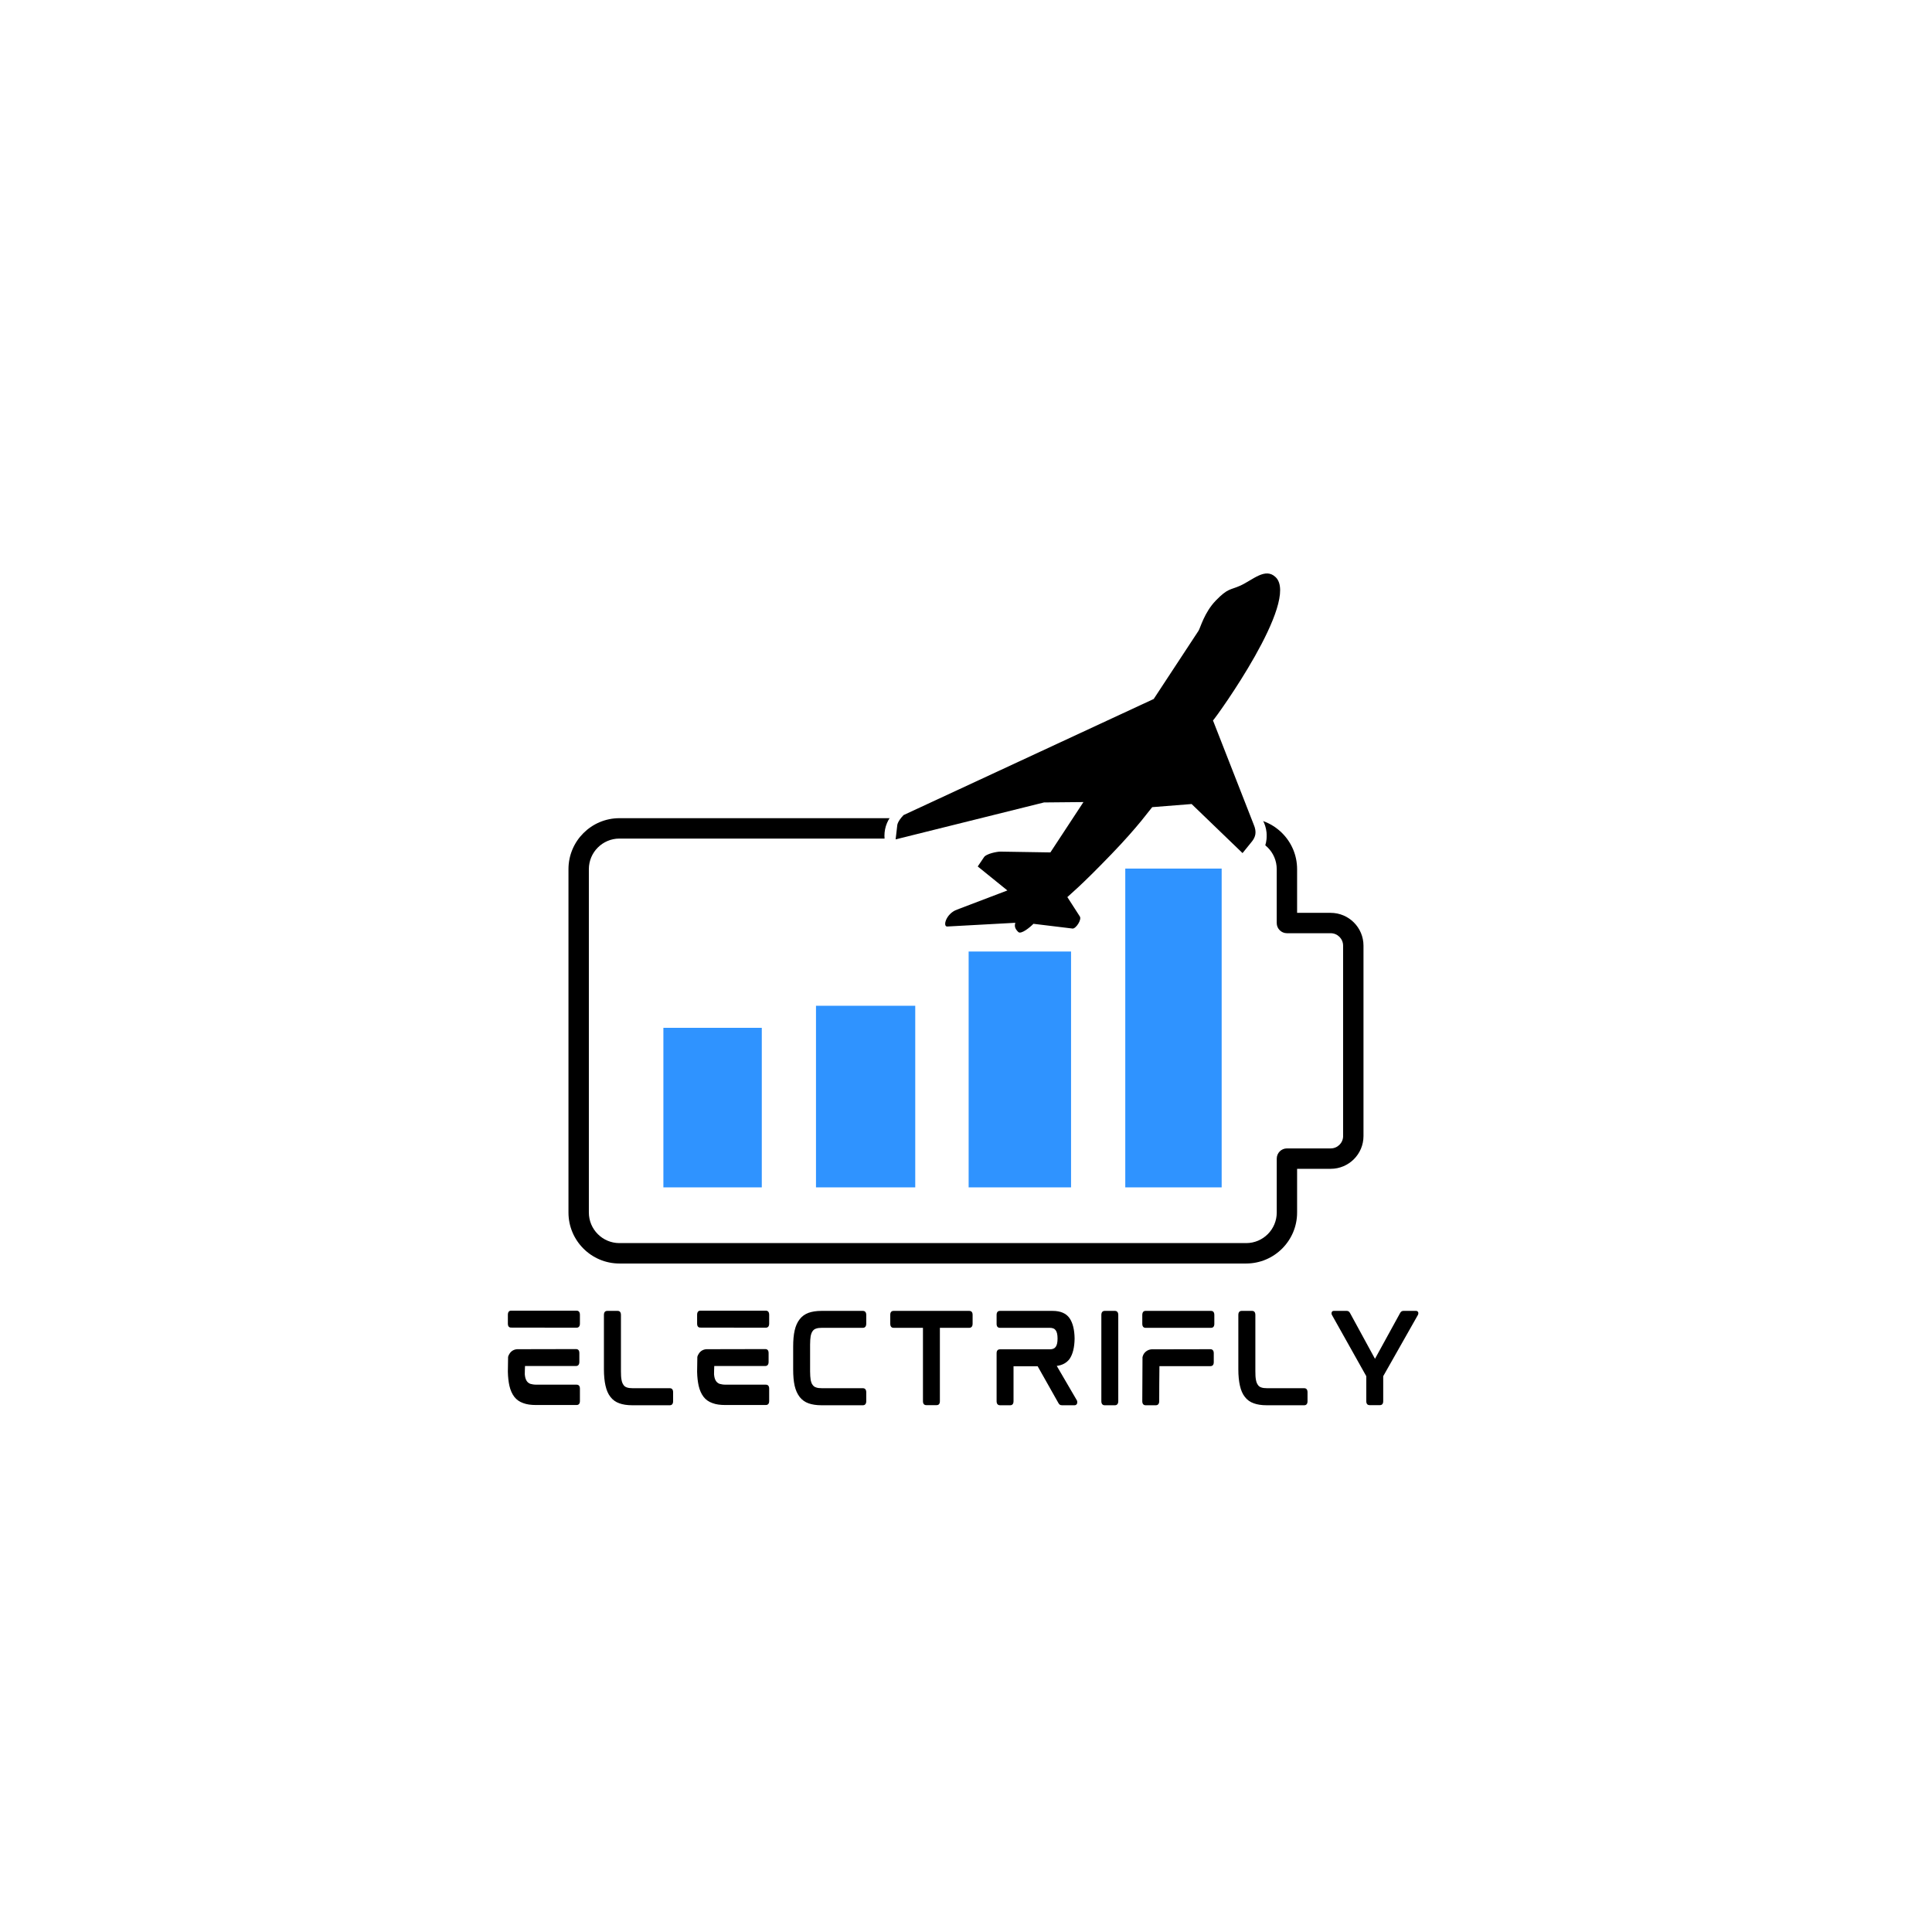
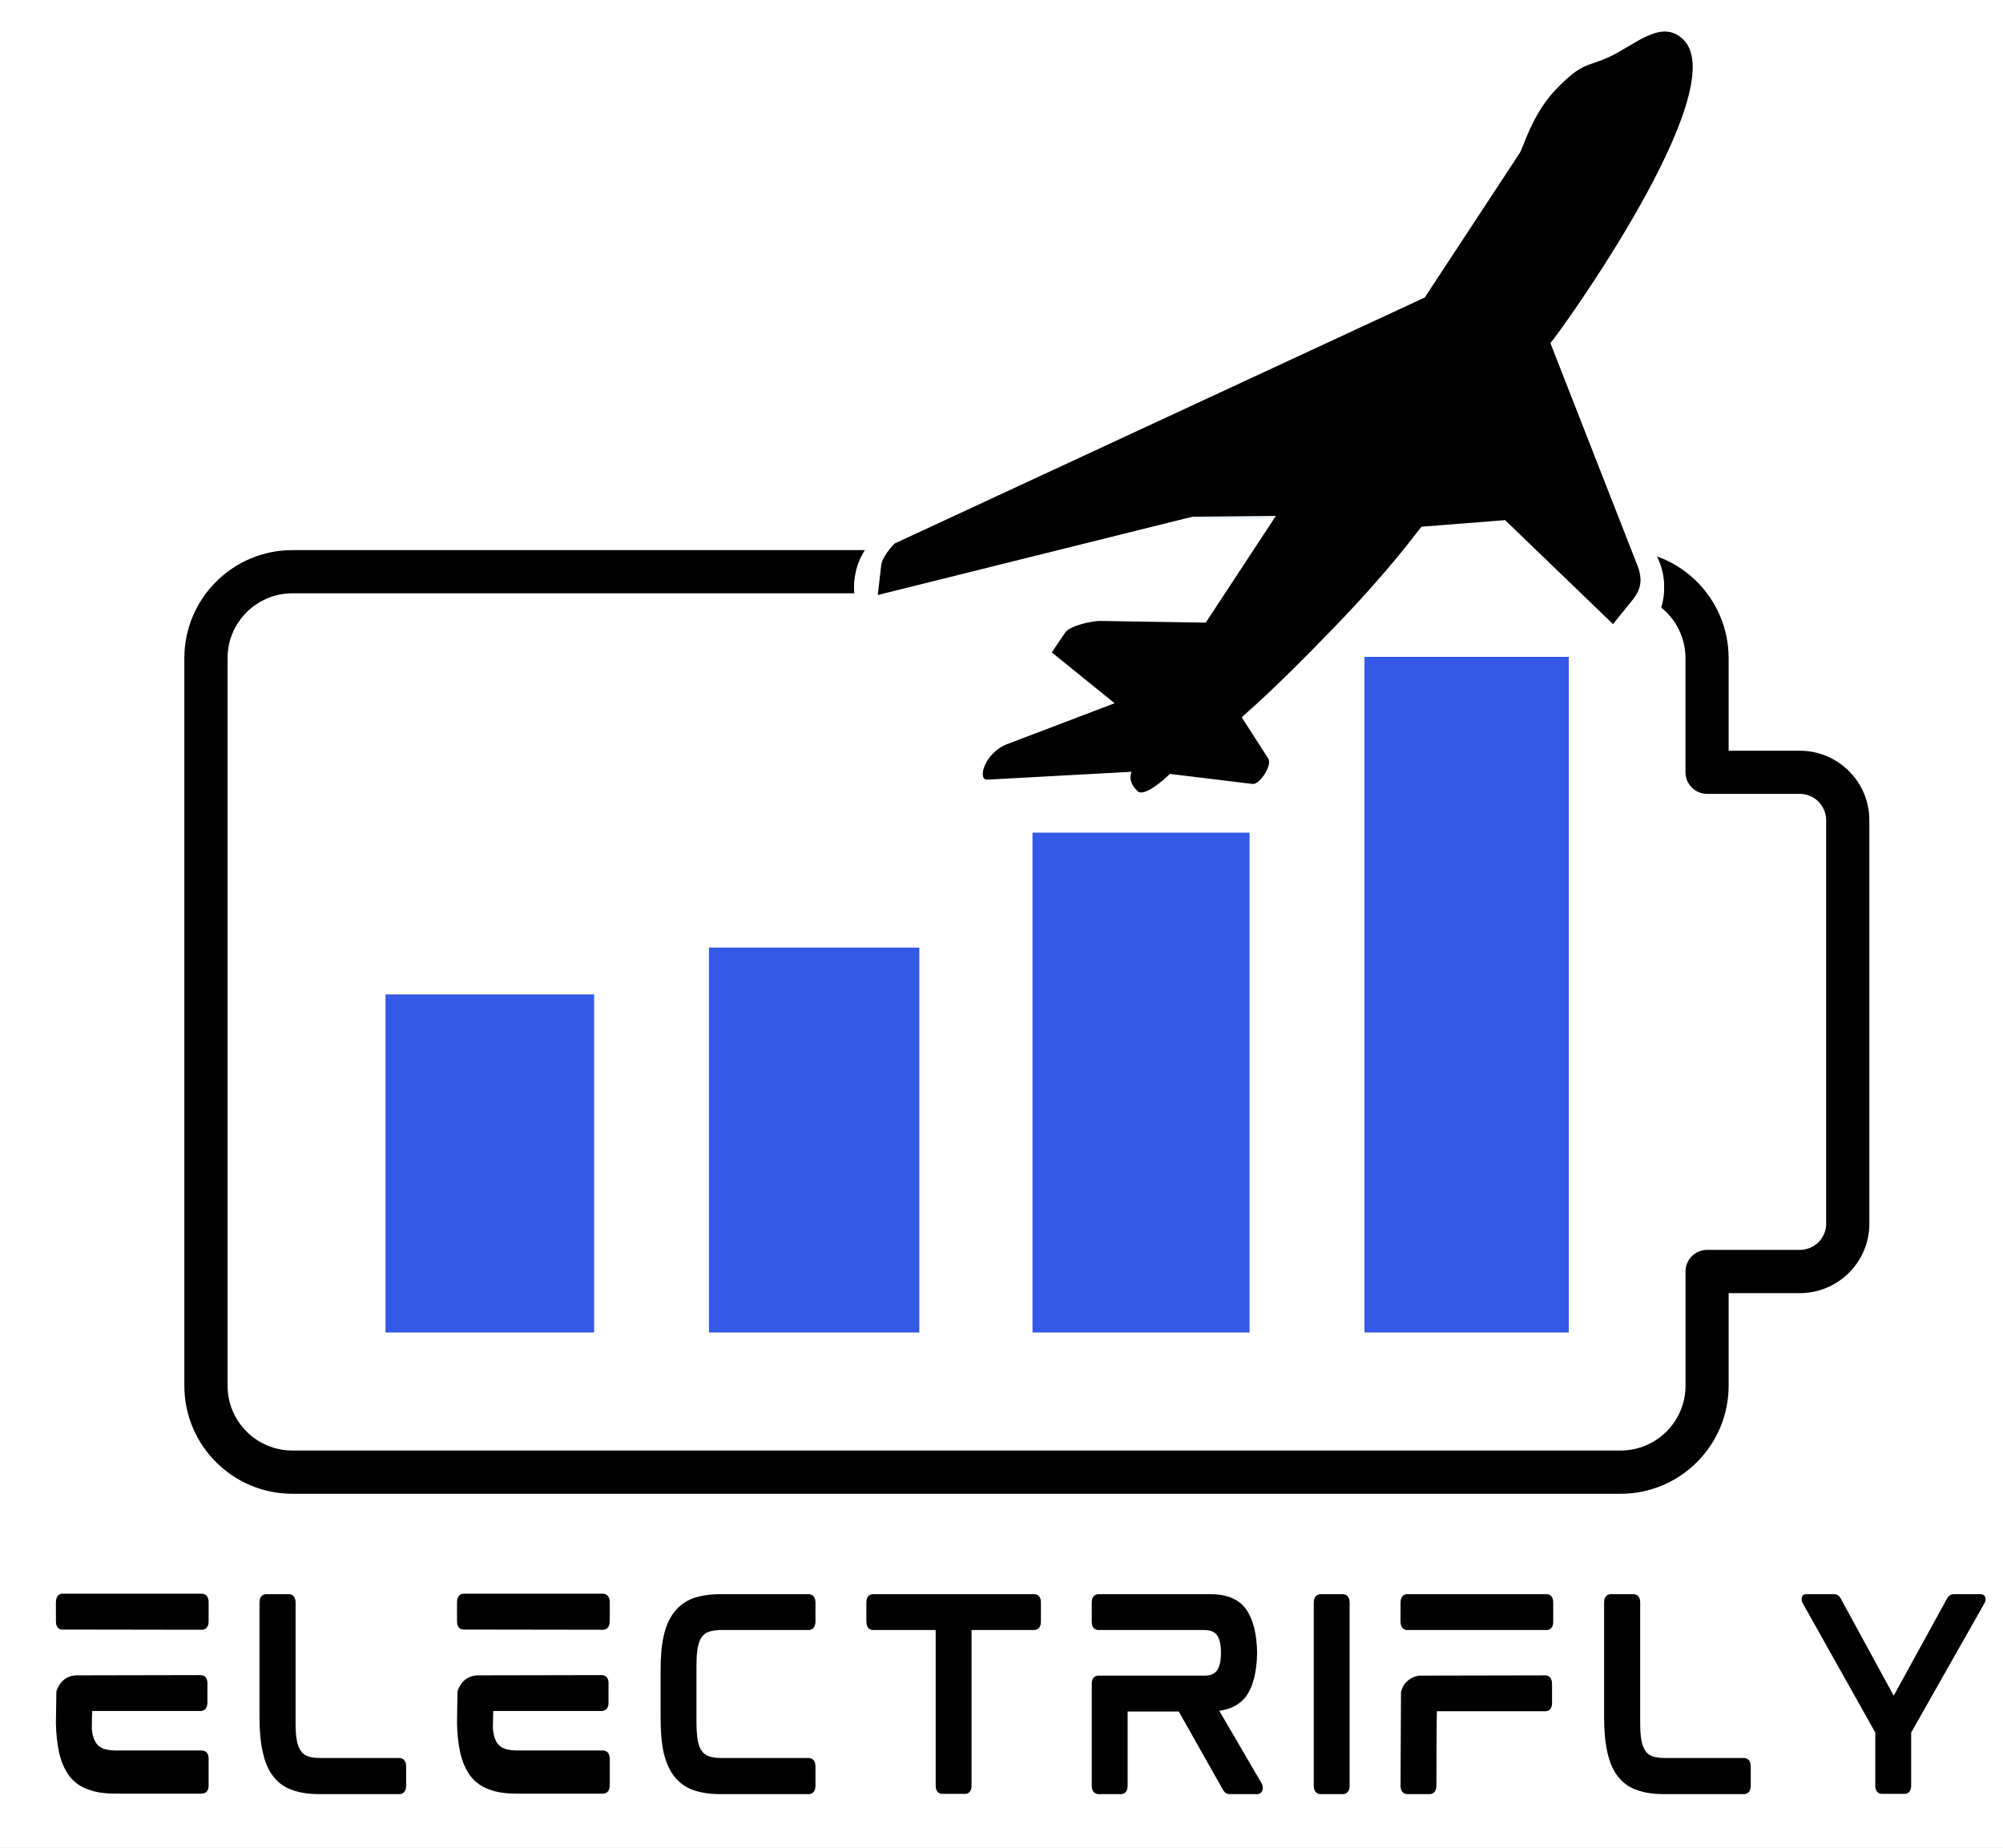
- <svg xmlns="http://www.w3.org/2000/svg" width="500" zoomAndPan="magnify" viewBox="0 0 375 375" height="500" preserveAspectRatio="xMidYMid meet" version="1.0">
-   <defs>
-     <g />
+ <svg xmlns="http://www.w3.org/2000/svg" width="183.436" zoomAndPan="magnify" viewBox="0 0 183.436 169.219" height="169.219" preserveAspectRatio="xMidYMid" version="1.0" id="svg74">
+   <defs id="defs22">
    <clipPath id="f799c83bfd">
-       <path d="M 110.363 158.754 L 264.863 158.754 L 264.863 245.754 L 110.363 245.754 Z M 110.363 158.754 " clip-rule="nonzero" />
+       <path d="m 110.363,158.754 h 154.5 v 87 h -154.5 z m 0,0" clip-rule="nonzero" id="path1" />
    </clipPath>
    <clipPath id="7794839981">
-       <path d="M 128.754 199 L 148 199 L 148 230.473 L 128.754 230.473 Z M 128.754 199 " clip-rule="nonzero" />
+       <path d="M 128.754,199 H 148 v 31.473 h -19.246 z m 0,0" clip-rule="nonzero" id="path2" />
    </clipPath>
    <clipPath id="a06dea72d9">
-       <path d="M 158 195 L 178 195 L 178 230.473 L 158 230.473 Z M 158 195 " clip-rule="nonzero" />
+       <path d="m 158,195 h 20 v 35.473 h -20 z m 0,0" clip-rule="nonzero" id="path3" />
    </clipPath>
    <clipPath id="e269844781">
-       <path d="M 188 184 L 208 184 L 208 230.473 L 188 230.473 Z M 188 184 " clip-rule="nonzero" />
+       <path d="m 188,184 h 20 v 46.473 h -20 z m 0,0" clip-rule="nonzero" id="path4" />
    </clipPath>
    <clipPath id="1417e61c86">
-       <path d="M 218 166 L 237.504 166 L 237.504 230.473 L 218 230.473 Z M 218 166 " clip-rule="nonzero" />
+       <path d="m 218,166 h 19.504 v 64.473 H 218 Z m 0,0" clip-rule="nonzero" id="path5" />
    </clipPath>
    <clipPath id="a5fa93ec79">
-       <path d="M 128.754 116.473 L 237.504 116.473 L 237.504 190 L 128.754 190 Z M 128.754 116.473 " clip-rule="nonzero" />
+       <path d="m 128.754,116.473 h 108.75 V 190 h -108.75 z m 0,0" clip-rule="nonzero" id="path6" />
    </clipPath>
    <clipPath id="d937094b42">
-       <path d="M 199.184 109.508 L 259.109 109.508 L 259.109 127 L 199.184 127 Z M 199.184 109.508 " clip-rule="nonzero" />
+       <path d="m 199.184,109.508 h 59.926 V 127 h -59.926 z m 0,0" clip-rule="nonzero" id="path7" />
    </clipPath>
    <clipPath id="384730fc70">
-       <path d="M 207.93 109.508 L 250.301 109.508 C 252.621 109.508 254.844 110.43 256.484 112.07 C 258.125 113.711 259.047 115.934 259.047 118.254 C 259.047 120.574 258.125 122.797 256.484 124.438 C 254.844 126.078 252.621 127 250.301 127 L 207.93 127 C 205.609 127 203.387 126.078 201.746 124.438 C 200.105 122.797 199.184 120.574 199.184 118.254 C 199.184 115.934 200.105 113.711 201.746 112.07 C 203.387 110.43 205.609 109.508 207.93 109.508 Z M 207.93 109.508 " clip-rule="nonzero" />
+       <path d="m 207.93,109.508 h 42.371 c 2.32,0 4.543,0.922 6.184,2.562 1.641,1.641 2.562,3.863 2.562,6.184 0,2.32 -0.922,4.543 -2.562,6.184 -1.641,1.641 -3.863,2.562 -6.184,2.562 h -42.371 c -2.32,0 -4.543,-0.922 -6.184,-2.562 -1.641,-1.641 -2.562,-3.863 -2.562,-6.184 0,-2.32 0.922,-4.543 2.562,-6.184 1.641,-1.641 3.863,-2.562 6.184,-2.562 z m 0,0" clip-rule="nonzero" id="path8" />
    </clipPath>
    <clipPath id="2151049465">
-       <path d="M 115.703 172.355 L 183 172.355 L 183 192.844 L 115.703 192.844 Z M 115.703 172.355 " clip-rule="nonzero" />
+       <path d="M 115.703,172.355 H 183 v 20.488 h -67.297 z m 0,0" clip-rule="nonzero" id="path9" />
    </clipPath>
    <clipPath id="a9bb854531">
-       <path d="M 125.945 172.355 L 172.707 172.355 C 178.367 172.355 182.953 176.941 182.953 182.602 C 182.953 188.258 178.367 192.844 172.707 192.844 L 125.945 192.844 C 120.289 192.844 115.703 188.258 115.703 182.602 C 115.703 176.941 120.289 172.355 125.945 172.355 Z M 125.945 172.355 " clip-rule="nonzero" />
+       <path d="m 125.945,172.355 h 46.762 c 5.66,0 10.246,4.586 10.246,10.246 0,5.656 -4.586,10.242 -10.246,10.242 h -46.762 c -5.656,0 -10.242,-4.586 -10.242,-10.242 0,-5.66 4.586,-10.246 10.242,-10.246 z m 0,0" clip-rule="nonzero" id="path10" />
    </clipPath>
    <clipPath id="f0d3ff19d1">
-       <path d="M 149.328 165.105 L 209.254 165.105 L 209.254 182.602 L 149.328 182.602 Z M 149.328 165.105 " clip-rule="nonzero" />
+       <path d="m 149.328,165.105 h 59.926 v 17.496 h -59.926 z m 0,0" clip-rule="nonzero" id="path11" />
    </clipPath>
    <clipPath id="c1458e90a1">
-       <path d="M 158.074 165.105 L 200.445 165.105 C 202.766 165.105 204.988 166.027 206.629 167.668 C 208.27 169.309 209.191 171.535 209.191 173.855 C 209.191 176.172 208.27 178.398 206.629 180.039 C 204.988 181.68 202.766 182.602 200.445 182.602 L 158.074 182.602 C 155.754 182.602 153.531 181.68 151.891 180.039 C 150.25 178.398 149.328 176.172 149.328 173.855 C 149.328 171.535 150.25 169.309 151.891 167.668 C 153.531 166.027 155.754 165.105 158.074 165.105 Z M 158.074 165.105 " clip-rule="nonzero" />
+       <path d="m 158.074,165.105 h 42.371 c 2.32,0 4.543,0.922 6.184,2.562 1.641,1.641 2.562,3.867 2.562,6.188 0,2.316 -0.922,4.543 -2.562,6.184 -1.641,1.641 -3.863,2.562 -6.184,2.562 h -42.371 c -2.32,0 -4.543,-0.922 -6.184,-2.562 -1.641,-1.641 -2.562,-3.867 -2.562,-6.184 0,-2.32 0.922,-4.547 2.562,-6.188 1.641,-1.641 3.863,-2.562 6.184,-2.562 z m 0,0" clip-rule="nonzero" id="path12" />
    </clipPath>
    <clipPath id="b251c9648c">
-       <path d="M 171.668 155.855 L 245.902 155.855 L 245.902 168.586 L 171.668 168.586 Z M 171.668 155.855 " clip-rule="nonzero" />
+       <path d="m 171.668,155.855 h 74.234 v 12.73 h -74.234 z m 0,0" clip-rule="nonzero" id="path13" />
    </clipPath>
    <clipPath id="ea9f4fdd41">
-       <path d="M 178.031 155.855 L 239.504 155.855 C 243.02 155.855 245.867 158.707 245.867 162.223 C 245.867 165.738 243.02 168.586 239.504 168.586 L 178.031 168.586 C 174.52 168.586 171.668 165.738 171.668 162.223 C 171.668 158.707 174.52 155.855 178.031 155.855 Z M 178.031 155.855 " clip-rule="nonzero" />
+       <path d="m 178.031,155.855 h 61.473 c 3.516,0 6.363,2.852 6.363,6.367 0,3.516 -2.848,6.363 -6.363,6.363 h -61.473 c -3.512,0 -6.363,-2.848 -6.363,-6.363 0,-3.516 2.852,-6.367 6.363,-6.367 z m 0,0" clip-rule="nonzero" id="path14" />
    </clipPath>
    <clipPath id="6f07b6a28f">
-       <path d="M 182.953 135.367 L 250.258 135.367 L 250.258 155.855 L 182.953 155.855 Z M 182.953 135.367 " clip-rule="nonzero" />
+       <path d="m 182.953,135.367 h 67.305 v 20.488 h -67.305 z m 0,0" clip-rule="nonzero" id="path15" />
    </clipPath>
    <clipPath id="7e48455ce7">
-       <path d="M 193.195 135.367 L 239.957 135.367 C 245.613 135.367 250.203 139.957 250.203 145.613 C 250.203 151.27 245.613 155.855 239.957 155.855 L 193.195 155.855 C 187.539 155.855 182.953 151.27 182.953 145.613 C 182.953 139.957 187.539 135.367 193.195 135.367 Z M 193.195 135.367 " clip-rule="nonzero" />
+       <path d="m 193.195,135.367 h 46.762 c 5.656,0 10.246,4.59 10.246,10.246 0,5.656 -4.59,10.242 -10.246,10.242 h -46.762 c -5.656,0 -10.242,-4.586 -10.242,-10.242 0,-5.656 4.586,-10.246 10.242,-10.246 z m 0,0" clip-rule="nonzero" id="path16" />
    </clipPath>
    <clipPath id="c41ff71526">
-       <path d="M 191.797 118.254 L 259.105 118.254 L 259.105 138.742 L 191.797 138.742 Z M 191.797 118.254 " clip-rule="nonzero" />
+       <path d="m 191.797,118.254 h 67.309 v 20.488 h -67.309 z m 0,0" clip-rule="nonzero" id="path17" />
    </clipPath>
    <clipPath id="82558e6086">
-       <path d="M 202.043 118.254 L 248.805 118.254 C 254.461 118.254 259.047 122.84 259.047 128.496 C 259.047 134.156 254.461 138.742 248.805 138.742 L 202.043 138.742 C 196.383 138.742 191.797 134.156 191.797 128.496 C 191.797 122.84 196.383 118.254 202.043 118.254 Z M 202.043 118.254 " clip-rule="nonzero" />
+       <path d="m 202.043,118.254 h 46.762 c 5.656,0 10.242,4.586 10.242,10.242 0,5.66 -4.586,10.246 -10.242,10.246 h -46.762 c -5.66,0 -10.246,-4.586 -10.246,-10.246 0,-5.656 4.586,-10.242 10.246,-10.242 z m 0,0" clip-rule="nonzero" id="path18" />
    </clipPath>
    <clipPath id="45f7f2125f">
-       <path d="M 173 111 L 249 111 L 249 182 L 173 182 Z M 173 111 " clip-rule="nonzero" />
+       <path d="m 173,111 h 76 v 71 h -76 z m 0,0" clip-rule="nonzero" id="path19" />
    </clipPath>
    <clipPath id="b9c754249b">
-       <path d="M 168.191 165.672 L 233.246 98.164 L 271.047 134.594 L 205.996 202.102 Z M 168.191 165.672 " clip-rule="nonzero" />
+       <path d="m 168.191,165.672 65.055,-67.508 37.801,36.43 -65.051,67.508 z m 0,0" clip-rule="nonzero" id="path20" />
    </clipPath>
    <clipPath id="eb39837003">
-       <path d="M 168.191 165.672 L 233.246 98.164 L 271.047 134.594 L 205.996 202.102 Z M 168.191 165.672 " clip-rule="nonzero" />
+       <path d="m 168.191,165.672 65.055,-67.508 37.801,36.43 -65.051,67.508 z m 0,0" clip-rule="nonzero" id="path21" />
    </clipPath>
    <clipPath id="a9e2aeb642">
-       <path d="M 168.191 165.672 L 233.246 98.164 L 271.047 134.594 L 205.996 202.102 Z M 168.191 165.672 " clip-rule="nonzero" />
+       <path d="m 168.191,165.672 65.055,-67.508 37.801,36.43 -65.051,67.508 z m 0,0" clip-rule="nonzero" id="path22" />
    </clipPath>
  </defs>
-   <rect x="-37.5" width="450" fill="#ffffff" y="-37.5" height="450" fill-opacity="1" />
-   <rect x="-37.5" width="450" fill="#ffffff" y="-37.5" height="450" fill-opacity="1" />
-   <g clip-path="url(#f799c83bfd)">
-     <path fill="#000000" d="M 258.285 177.184 L 251.766 177.184 L 251.766 168.699 C 251.766 163.246 247.332 158.809 241.879 158.809 L 120.23 158.809 C 114.777 158.809 110.34 163.246 110.34 168.699 L 110.34 235.355 C 110.34 240.809 114.777 245.246 120.23 245.246 L 241.879 245.246 C 247.332 245.246 251.766 240.809 251.766 235.355 L 251.766 226.867 L 258.285 226.867 C 261.797 226.867 264.652 224.016 264.652 220.512 L 264.652 183.551 C 264.656 180.039 261.797 177.184 258.285 177.184 Z M 260.699 220.508 C 260.699 221.832 259.617 222.906 258.289 222.906 L 249.793 222.906 C 248.703 222.906 247.816 223.793 247.816 224.887 L 247.816 235.352 C 247.816 238.625 245.152 241.285 241.883 241.285 L 120.23 241.285 C 116.961 241.285 114.297 238.625 114.297 235.352 L 114.297 168.699 C 114.297 165.426 116.961 162.766 120.23 162.766 L 241.879 162.766 C 245.148 162.766 247.812 165.426 247.812 168.699 L 247.812 179.16 C 247.812 180.25 248.699 181.137 249.789 181.137 L 258.285 181.137 C 259.613 181.137 260.695 182.219 260.695 183.547 L 260.695 220.508 Z M 260.699 220.508 " fill-opacity="1" fill-rule="nonzero" />
+   <rect x="0" width="183.436" fill="#ffffff" y="0" height="169.219" fill-opacity="1" id="rect23" style="stroke-width:0.392" />
+   <g clip-path="url(#f799c83bfd)" id="g23" transform="translate(-93.45576,-108.419)">
+     <path fill="#000000" d="m 258.285,177.184 h -6.52 v -8.484 c 0,-5.453 -4.434,-9.891 -9.887,-9.891 H 120.23 c -5.453,0 -9.891,4.438 -9.891,9.891 v 66.656 c 0,5.453 4.438,9.891 9.891,9.891 h 121.648 c 5.453,0 9.887,-4.438 9.887,-9.891 v -8.488 h 6.52 c 3.512,0 6.367,-2.852 6.367,-6.355 v -36.961 c 0.004,-3.512 -2.855,-6.367 -6.367,-6.367 z m 2.414,43.324 c 0,1.324 -1.082,2.398 -2.41,2.398 h -8.496 c -1.09,0 -1.977,0.887 -1.977,1.98 v 10.465 c 0,3.273 -2.664,5.934 -5.934,5.934 H 120.23 c -3.27,0 -5.934,-2.66 -5.934,-5.934 v -66.652 c 0,-3.273 2.664,-5.934 5.934,-5.934 h 121.648 c 3.27,0 5.934,2.66 5.934,5.934 v 10.461 c 0,1.09 0.887,1.977 1.977,1.977 h 8.496 c 1.328,0 2.41,1.082 2.41,2.41 v 36.961 z m 0,0" fill-opacity="1" fill-rule="nonzero" id="path23" />
  </g>
-   <g clip-path="url(#7794839981)">
-     <path fill="#2f93ff" d="M 128.762 199.504 L 147.863 199.504 L 147.863 230.684 L 128.762 230.684 Z M 128.762 199.504 " fill-opacity="1" fill-rule="nonzero" />
+   <g clip-path="url(#7794839981)" id="g24" transform="translate(-93.45576,-108.419)" style="fill:#3459e6;fill-opacity:1">
+     <path fill="#2f93ff" d="m 128.762,199.504 h 19.102 v 31.18 h -19.102 z m 0,0" fill-opacity="1" fill-rule="nonzero" id="path24" style="fill:#3459e6;fill-opacity:1" />
  </g>
-   <g clip-path="url(#a06dea72d9)">
-     <path fill="#2f93ff" d="M 158.383 230.684 L 158.383 195.215 L 177.648 195.215 L 177.648 230.684 Z M 158.383 230.684 " fill-opacity="1" fill-rule="nonzero" />
+   <g clip-path="url(#a06dea72d9)" id="g25" transform="translate(-93.45576,-108.419)" style="fill:#3459e6;fill-opacity:1">
+     <path fill="#2f93ff" d="m 158.383,230.684 v -35.469 h 19.266 v 35.469 z m 0,0" fill-opacity="1" fill-rule="nonzero" id="path25" style="fill:#3459e6;fill-opacity:1" />
  </g>
-   <g clip-path="url(#e269844781)">
-     <path fill="#2f93ff" d="M 188.012 184.688 L 207.891 184.688 L 207.891 230.684 L 188.012 230.684 Z M 188.012 184.688 " fill-opacity="1" fill-rule="nonzero" />
+   <g clip-path="url(#e269844781)" id="g26" transform="translate(-93.45576,-108.419)" style="fill:#3459e6;fill-opacity:1">
+     <path fill="#2f93ff" d="m 188.012,184.688 h 19.879 v 45.996 h -19.879 z m 0,0" fill-opacity="1" fill-rule="nonzero" id="path26" style="fill:#3459e6;fill-opacity:1" />
  </g>
-   <g clip-path="url(#1417e61c86)">
-     <path fill="#2f93ff" d="M 218.414 166.367 L 237.125 166.367 L 237.125 230.684 L 218.414 230.684 Z M 218.414 166.367 " fill-opacity="1" fill-rule="nonzero" />
+   <g clip-path="url(#1417e61c86)" id="g27" transform="translate(-93.45576,-108.419)" style="fill:#3459e6;fill-opacity:1">
+     <path fill="#2f93ff" d="M 218.414,166.367 H 237.125 v 64.316 h -18.711 z m 0,0" fill-opacity="1" fill-rule="nonzero" id="path27" style="fill:#3459e6;fill-opacity:1" />
  </g>
-   <g clip-path="url(#a5fa93ec79)">
-     <path fill="#2f93ff" d="M 128.762 188.816 C 128.762 188.816 179.434 181.973 214.129 135.965 L 202.824 128.559 L 237.133 116.473 L 237.133 152.645 L 227.777 144.539 C 227.777 144.539 185.281 192.551 128.762 188.816 Z M 128.762 188.816 " fill-opacity="1" fill-rule="nonzero" />
+   <g clip-path="url(#a5fa93ec79)" id="g28" transform="translate(-93.45576,-108.419)">
+     <path fill="#2f93ff" d="m 128.762,188.816 c 0,0 50.672,-6.844 85.367,-52.852 l -11.305,-7.406 34.309,-12.086 v 36.172 l -9.355,-8.105 c 0,0 -42.496,48.012 -99.016,44.277 z m 0,0" fill-opacity="1" fill-rule="nonzero" id="path28" />
  </g>
-   <g clip-path="url(#d937094b42)">
-     <g clip-path="url(#384730fc70)">
-       <path fill="#ffffff" d="M 199.184 109.508 L 259.043 109.508 L 259.043 127 L 199.184 127 Z M 199.184 109.508 " fill-opacity="1" fill-rule="nonzero" />
+   <g clip-path="url(#d937094b42)" id="g30" transform="translate(-93.45576,-108.419)">
+     <g clip-path="url(#384730fc70)" id="g29">
+       <path fill="#ffffff" d="m 199.184,109.508 h 59.859 V 127 h -59.859 z m 0,0" fill-opacity="1" fill-rule="nonzero" id="path29" />
    </g>
  </g>
-   <g clip-path="url(#2151049465)">
-     <g clip-path="url(#a9bb854531)">
-       <path fill="#ffffff" d="M 115.703 172.355 L 182.93 172.355 L 182.93 192.844 L 115.703 192.844 Z M 115.703 172.355 " fill-opacity="1" fill-rule="nonzero" />
+   <g clip-path="url(#2151049465)" id="g32" transform="translate(-93.45576,-108.419)">
+     <g clip-path="url(#a9bb854531)" id="g31">
+       <path fill="#ffffff" d="m 115.703,172.355 h 67.227 v 20.488 h -67.227 z m 0,0" fill-opacity="1" fill-rule="nonzero" id="path30" />
    </g>
  </g>
-   <g clip-path="url(#f0d3ff19d1)">
-     <g clip-path="url(#c1458e90a1)">
-       <path fill="#ffffff" d="M 149.328 165.105 L 209.188 165.105 L 209.188 182.602 L 149.328 182.602 Z M 149.328 165.105 " fill-opacity="1" fill-rule="nonzero" />
+   <g clip-path="url(#f0d3ff19d1)" id="g34" transform="translate(-93.45576,-108.419)">
+     <g clip-path="url(#c1458e90a1)" id="g33">
+       <path fill="#ffffff" d="m 149.328,165.105 h 59.859 v 17.496 h -59.859 z m 0,0" fill-opacity="1" fill-rule="nonzero" id="path32" />
    </g>
  </g>
-   <g clip-path="url(#b251c9648c)">
-     <g clip-path="url(#ea9f4fdd41)">
-       <path fill="#ffffff" d="M 171.668 155.855 L 245.855 155.855 L 245.855 168.586 L 171.668 168.586 Z M 171.668 155.855 " fill-opacity="1" fill-rule="nonzero" />
+   <g clip-path="url(#b251c9648c)" id="g36" transform="translate(-93.45576,-108.419)">
+     <g clip-path="url(#ea9f4fdd41)" id="g35">
+       <path fill="#ffffff" d="m 171.668,155.855 h 74.188 v 12.73 h -74.188 z m 0,0" fill-opacity="1" fill-rule="nonzero" id="path34" />
    </g>
  </g>
-   <g clip-path="url(#6f07b6a28f)">
-     <g clip-path="url(#7e48455ce7)">
-       <path fill="#ffffff" d="M 182.953 135.367 L 250.18 135.367 L 250.18 155.855 L 182.953 155.855 Z M 182.953 135.367 " fill-opacity="1" fill-rule="nonzero" />
+   <g clip-path="url(#6f07b6a28f)" id="g38" transform="translate(-93.45576,-108.419)">
+     <g clip-path="url(#7e48455ce7)" id="g37">
+       <path fill="#ffffff" d="m 182.953,135.367 h 67.227 v 20.488 h -67.227 z m 0,0" fill-opacity="1" fill-rule="nonzero" id="path36" />
    </g>
  </g>
-   <g clip-path="url(#c41ff71526)">
-     <g clip-path="url(#82558e6086)">
-       <path fill="#ffffff" d="M 191.797 118.254 L 259.023 118.254 L 259.023 138.742 L 191.797 138.742 Z M 191.797 118.254 " fill-opacity="1" fill-rule="nonzero" />
+   <g clip-path="url(#c41ff71526)" id="g40" transform="translate(-93.45576,-108.419)">
+     <g clip-path="url(#82558e6086)" id="g39">
+       <path fill="#ffffff" d="m 191.797,118.254 h 67.227 v 20.488 h -67.227 z m 0,0" fill-opacity="1" fill-rule="nonzero" id="path38" />
    </g>
  </g>
-   <g clip-path="url(#45f7f2125f)">
-     <g clip-path="url(#b9c754249b)">
-       <g clip-path="url(#eb39837003)">
-         <g clip-path="url(#a9e2aeb642)">
-           <path fill="#000000" d="M 240.691 113.699 C 243.195 112.566 245.586 110.086 247.602 112.027 C 252.359 116.613 236.152 139.109 235.441 139.844 L 243.344 160.043 C 243.996 161.562 243.652 162.473 243.031 163.293 L 241.176 165.586 L 231.293 156.062 L 223.645 156.668 C 223.203 157.129 221.086 160.234 215.773 165.746 C 209.574 172.184 207.617 173.668 207.172 174.125 L 209.578 177.859 C 210.039 178.484 208.805 180.309 208.176 180.23 L 200.59 179.309 C 199.973 179.949 198.195 181.43 197.645 180.898 C 196.914 180.195 196.906 179.656 197.078 179.113 L 183.844 179.836 C 182.945 179.852 183.625 177.316 185.77 176.551 L 195.531 172.836 L 189.777 168.18 L 191.012 166.355 C 191.453 165.715 193.43 165.312 194.145 165.297 L 203.879 165.453 L 210.297 155.68 L 202.641 155.754 L 173.84 162.922 L 174.156 160.215 C 174.156 160.215 174.145 159.492 175.383 158.207 L 223.934 135.672 L 232.637 122.426 C 232.988 121.879 233.75 118.891 235.965 116.59 C 238.359 114.109 238.812 114.547 240.691 113.695 " fill-opacity="1" fill-rule="nonzero" />
+   <g clip-path="url(#45f7f2125f)" id="g44" transform="translate(-93.45576,-108.419)">
+     <g clip-path="url(#b9c754249b)" id="g43">
+       <g clip-path="url(#eb39837003)" id="g42">
+         <g clip-path="url(#a9e2aeb642)" id="g41">
+           <path fill="#000000" d="m 240.691,113.699 c 2.504,-1.133 4.895,-3.613 6.91,-1.672 4.758,4.586 -11.449,27.082 -12.16,27.816 l 7.902,20.199 c 0.652,1.52 0.309,2.43 -0.312,3.25 l -1.855,2.293 -9.883,-9.523 -7.648,0.605 c -0.441,0.461 -2.559,3.566 -7.871,9.078 -6.199,6.438 -8.156,7.922 -8.602,8.379 l 2.406,3.734 c 0.461,0.625 -0.773,2.449 -1.402,2.371 l -7.586,-0.922 c -0.617,0.641 -2.395,2.121 -2.945,1.59 -0.73,-0.703 -0.738,-1.242 -0.566,-1.785 l -13.234,0.723 c -0.898,0.016 -0.219,-2.52 1.926,-3.285 l 9.762,-3.715 -5.754,-4.656 1.234,-1.824 c 0.441,-0.641 2.418,-1.043 3.133,-1.059 l 9.734,0.156 6.418,-9.773 -7.656,0.074 -28.801,7.168 0.316,-2.707 c 0,0 -0.012,-0.723 1.227,-2.008 l 48.551,-22.535 8.703,-13.246 c 0.352,-0.547 1.113,-3.535 3.328,-5.836 2.395,-2.48 2.848,-2.043 4.727,-2.895" fill-opacity="1" fill-rule="nonzero" id="path40" />
        </g>
      </g>
    </g>
  </g>
-   <g fill="#000000" fill-opacity="1">
-     <g transform="translate(96.7998, 272.7355)">
-       <g>
-         <path d="M 15.117 -3.973 L 7.305 -3.973 C 6.836 -3.973 6.461 -4.039 6.148 -4.129 C 5.859 -4.238 5.66 -4.395 5.484 -4.617 C 5.305 -4.863 5.172 -5.195 5.105 -5.617 C 5.082 -5.727 5.082 -5.883 5.062 -5.992 C 5.062 -5.992 5.082 -7.594 5.105 -7.594 L 15.031 -7.594 C 15.207 -7.594 15.652 -7.68 15.652 -8.371 L 15.652 -10.125 C 15.652 -10.812 15.207 -10.879 15.031 -10.879 L 3.574 -10.855 C 2.93 -10.812 2.375 -10.477 2.066 -9.922 C 1.953 -9.746 1.863 -9.566 1.82 -9.367 L 1.777 -6.57 L 1.777 -6.461 C 1.797 -5.418 1.91 -4.527 2.066 -3.797 C 2.266 -2.906 2.598 -2.176 3.02 -1.621 C 3.465 -1.043 4.039 -0.645 4.75 -0.398 C 5.438 -0.133 6.262 -0.023 7.238 -0.023 L 15.117 -0.023 C 15.316 -0.023 15.762 -0.09 15.762 -0.777 L 15.762 -3.219 C 15.762 -3.906 15.316 -3.973 15.117 -3.973 Z M 15.141 -18.336 L 2.375 -18.336 C 2.199 -18.336 1.777 -18.25 1.777 -17.539 L 1.777 -15.805 C 1.777 -15.117 2.199 -15.051 2.375 -15.051 L 15.141 -15.031 C 15.316 -15.031 15.762 -15.117 15.762 -15.805 L 15.762 -17.559 C 15.762 -18.25 15.316 -18.336 15.141 -18.336 Z M 15.141 -18.336 " />
+   <g fill="#000000" fill-opacity="1" id="g47" transform="translate(-93.45576,-108.419)">
+     <g transform="translate(96.7998,272.7355)" id="g46">
+       <g id="g45">
+         <path d="m 15.117,-3.973 h -7.812 c -0.469,0 -0.844,-0.066 -1.156,-0.156 -0.289,-0.109 -0.488,-0.266 -0.664,-0.488 -0.18,-0.246 -0.312,-0.578 -0.379,-1 -0.023,-0.109 -0.023,-0.266 -0.043,-0.375 0,0 0.02,-1.602 0.043,-1.602 h 9.926 c 0.176,0 0.621,-0.086 0.621,-0.777 V -10.125 c 0,-0.688 -0.445,-0.754 -0.621,-0.754 l -11.457,0.023 C 2.93,-10.812 2.375,-10.477 2.066,-9.922 1.953,-9.746 1.863,-9.566 1.82,-9.367 l -0.043,2.797 v 0.109 c 0.02,1.043 0.133,1.934 0.289,2.664 0.199,0.891 0.531,1.621 0.953,2.176 0.445,0.578 1.02,0.977 1.73,1.223 0.688,0.266 1.512,0.375 2.488,0.375 h 7.879 c 0.199,0 0.645,-0.066 0.645,-0.754 V -3.219 c 0,-0.688 -0.445,-0.754 -0.645,-0.754 z m 0.023,-14.363 H 2.375 c -0.176,0 -0.598,0.086 -0.598,0.797 v 1.734 c 0,0.688 0.422,0.754 0.598,0.754 l 12.766,0.02 c 0.176,0 0.621,-0.086 0.621,-0.773 v -1.754 c 0,-0.691 -0.445,-0.777 -0.621,-0.777 z m 0,0" id="path44" />
      </g>
    </g>
  </g>
-   <g fill="#000000" fill-opacity="1">
-     <g transform="translate(115.4438, 272.7355)">
-       <g>
-         <path d="M 14.586 -3.285 L 7.371 -3.285 C 6.902 -3.285 6.527 -3.328 6.215 -3.441 C 5.949 -3.531 5.727 -3.684 5.57 -3.93 C 5.395 -4.172 5.262 -4.508 5.195 -4.906 C 5.105 -5.352 5.082 -5.906 5.082 -6.57 L 5.082 -17.516 C 5.082 -18.227 4.641 -18.293 4.461 -18.293 L 2.418 -18.293 C 2.219 -18.293 1.777 -18.227 1.777 -17.516 L 1.777 -6.949 C 1.777 -5.707 1.887 -4.641 2.086 -3.773 C 2.285 -2.887 2.598 -2.152 3.043 -1.598 C 3.484 -1.02 4.062 -0.598 4.773 -0.355 C 5.438 -0.109 6.281 0.023 7.258 0.023 L 14.586 0.023 C 14.785 0.023 15.207 -0.066 15.207 -0.754 L 15.207 -2.508 C 15.207 -3.195 14.785 -3.285 14.586 -3.285 Z M 14.586 -3.285 " />
+   <g fill="#000000" fill-opacity="1" id="g50" transform="translate(-93.45576,-108.419)">
+     <g transform="translate(115.4438,272.7355)" id="g49">
+       <g id="g48">
+         <path d="M 14.586,-3.285 H 7.371 c -0.469,0 -0.844,-0.043 -1.156,-0.156 C 5.949,-3.531 5.727,-3.684 5.57,-3.93 5.395,-4.172 5.262,-4.508 5.195,-4.906 c -0.09,-0.445 -0.113,-1 -0.113,-1.664 v -10.945 c 0,-0.711 -0.441,-0.777 -0.621,-0.777 H 2.418 c -0.199,0 -0.641,0.066 -0.641,0.777 v 10.566 c 0,1.242 0.109,2.309 0.309,3.176 0.199,0.887 0.512,1.621 0.957,2.176 0.441,0.578 1.02,1 1.73,1.242 0.664,0.246 1.508,0.379 2.484,0.379 h 7.328 c 0.199,0 0.621,-0.09 0.621,-0.777 v -1.754 c 0,-0.688 -0.422,-0.777 -0.621,-0.777 z m 0,0" id="path47" />
      </g>
    </g>
  </g>
-   <g fill="#000000" fill-opacity="1">
-     <g transform="translate(133.533, 272.7355)">
-       <g>
-         <path d="M 15.117 -3.973 L 7.305 -3.973 C 6.836 -3.973 6.461 -4.039 6.148 -4.129 C 5.859 -4.238 5.66 -4.395 5.484 -4.617 C 5.305 -4.863 5.172 -5.195 5.105 -5.617 C 5.082 -5.727 5.082 -5.883 5.062 -5.992 C 5.062 -5.992 5.082 -7.594 5.105 -7.594 L 15.031 -7.594 C 15.207 -7.594 15.652 -7.68 15.652 -8.371 L 15.652 -10.125 C 15.652 -10.812 15.207 -10.879 15.031 -10.879 L 3.574 -10.855 C 2.93 -10.812 2.375 -10.477 2.066 -9.922 C 1.953 -9.746 1.863 -9.566 1.82 -9.367 L 1.777 -6.57 L 1.777 -6.461 C 1.797 -5.418 1.91 -4.527 2.066 -3.797 C 2.266 -2.906 2.598 -2.176 3.02 -1.621 C 3.465 -1.043 4.039 -0.645 4.75 -0.398 C 5.438 -0.133 6.262 -0.023 7.238 -0.023 L 15.117 -0.023 C 15.316 -0.023 15.762 -0.09 15.762 -0.777 L 15.762 -3.219 C 15.762 -3.906 15.316 -3.973 15.117 -3.973 Z M 15.141 -18.336 L 2.375 -18.336 C 2.199 -18.336 1.777 -18.25 1.777 -17.539 L 1.777 -15.805 C 1.777 -15.117 2.199 -15.051 2.375 -15.051 L 15.141 -15.031 C 15.316 -15.031 15.762 -15.117 15.762 -15.805 L 15.762 -17.559 C 15.762 -18.25 15.316 -18.336 15.141 -18.336 Z M 15.141 -18.336 " />
+   <g fill="#000000" fill-opacity="1" id="g53" transform="translate(-93.45576,-108.419)">
+     <g transform="translate(133.533,272.7355)" id="g52">
+       <g id="g51">
+         <path d="m 15.117,-3.973 h -7.812 c -0.469,0 -0.844,-0.066 -1.156,-0.156 -0.289,-0.109 -0.488,-0.266 -0.664,-0.488 -0.18,-0.246 -0.312,-0.578 -0.379,-1 -0.023,-0.109 -0.023,-0.266 -0.043,-0.375 0,0 0.02,-1.602 0.043,-1.602 h 9.926 c 0.176,0 0.621,-0.086 0.621,-0.777 V -10.125 c 0,-0.688 -0.445,-0.754 -0.621,-0.754 l -11.457,0.023 C 2.93,-10.812 2.375,-10.477 2.066,-9.922 1.953,-9.746 1.863,-9.566 1.82,-9.367 l -0.043,2.797 v 0.109 c 0.02,1.043 0.133,1.934 0.289,2.664 0.199,0.891 0.531,1.621 0.953,2.176 0.445,0.578 1.02,0.977 1.73,1.223 0.688,0.266 1.512,0.375 2.488,0.375 h 7.879 c 0.199,0 0.645,-0.066 0.645,-0.754 V -3.219 c 0,-0.688 -0.445,-0.754 -0.645,-0.754 z m 0.023,-14.363 H 2.375 c -0.176,0 -0.598,0.086 -0.598,0.797 v 1.734 c 0,0.688 0.422,0.754 0.598,0.754 l 12.766,0.02 c 0.176,0 0.621,-0.086 0.621,-0.773 v -1.754 c 0,-0.691 -0.445,-0.777 -0.621,-0.777 z m 0,0" id="path50" />
      </g>
    </g>
  </g>
-   <g fill="#000000" fill-opacity="1">
-     <g transform="translate(152.177, 272.7355)">
-       <g>
-         <path d="M 15.34 -18.293 L 7.258 -18.293 C 6.281 -18.293 5.438 -18.16 4.75 -17.914 C 4.039 -17.648 3.465 -17.227 3.043 -16.672 C 2.598 -16.117 2.266 -15.383 2.066 -14.496 C 1.863 -13.629 1.777 -12.566 1.777 -11.344 L 1.777 -6.949 C 1.777 -5.707 1.863 -4.641 2.066 -3.75 C 2.266 -2.887 2.598 -2.152 3.043 -1.578 C 3.484 -1.02 4.062 -0.598 4.75 -0.355 C 5.438 -0.109 6.281 0.023 7.258 0.023 L 15.34 0.023 C 15.52 0.023 15.961 -0.066 15.961 -0.754 L 15.961 -2.508 C 15.961 -3.195 15.52 -3.285 15.34 -3.285 L 7.371 -3.285 C 6.902 -3.285 6.504 -3.328 6.215 -3.441 C 5.926 -3.531 5.727 -3.684 5.551 -3.93 C 5.371 -4.152 5.262 -4.484 5.172 -4.906 C 5.105 -5.352 5.062 -5.906 5.062 -6.57 L 5.062 -11.742 C 5.062 -12.41 5.105 -12.965 5.172 -13.387 C 5.262 -13.809 5.371 -14.121 5.551 -14.363 C 5.727 -14.609 5.926 -14.762 6.215 -14.852 C 6.504 -14.961 6.902 -15.008 7.371 -15.008 L 15.34 -15.008 C 15.52 -15.008 15.961 -15.098 15.961 -15.805 L 15.961 -17.516 C 15.961 -18.203 15.52 -18.293 15.34 -18.293 Z M 15.34 -18.293 " />
+   <g fill="#000000" fill-opacity="1" id="g56" transform="translate(-93.45576,-108.419)">
+     <g transform="translate(152.177,272.7355)" id="g55">
+       <g id="g54">
+         <path d="M 15.34,-18.293 H 7.258 c -0.977,0 -1.82,0.133 -2.508,0.379 -0.711,0.266 -1.285,0.688 -1.707,1.242 -0.445,0.555 -0.777,1.289 -0.977,2.176 -0.203,0.867 -0.289,1.93 -0.289,3.152 v 4.395 c 0,1.242 0.086,2.309 0.289,3.199 0.199,0.863 0.531,1.598 0.977,2.172 0.441,0.559 1.02,0.98 1.707,1.223 0.688,0.246 1.531,0.379 2.508,0.379 h 8.082 c 0.18,0 0.621,-0.09 0.621,-0.777 v -1.754 c 0,-0.688 -0.441,-0.777 -0.621,-0.777 h -7.969 c -0.469,0 -0.867,-0.043 -1.156,-0.156 C 5.926,-3.531 5.727,-3.684 5.551,-3.93 5.371,-4.152 5.262,-4.484 5.172,-4.906 5.105,-5.352 5.062,-5.906 5.062,-6.57 v -5.172 c 0,-0.668 0.043,-1.223 0.109,-1.645 0.09,-0.422 0.199,-0.734 0.379,-0.977 0.176,-0.246 0.375,-0.398 0.664,-0.488 0.289,-0.109 0.688,-0.156 1.156,-0.156 h 7.969 c 0.18,0 0.621,-0.09 0.621,-0.797 v -1.711 c 0,-0.688 -0.441,-0.777 -0.621,-0.777 z m 0,0" id="path53" />
      </g>
    </g>
  </g>
-   <g fill="#000000" fill-opacity="1">
-     <g transform="translate(171.0208, 272.7355)">
-       <g>
-         <path d="M 17.117 -18.293 L 2.418 -18.293 C 2.219 -18.293 1.777 -18.227 1.777 -17.539 L 1.777 -15.805 C 1.777 -15.074 2.219 -15.008 2.418 -15.008 L 8.125 -15.008 L 8.125 -0.754 C 8.125 -0.066 8.57 0 8.746 0 L 10.789 0 C 10.988 0 11.41 -0.066 11.41 -0.754 L 11.41 -15.008 L 17.117 -15.008 C 17.316 -15.008 17.762 -15.074 17.762 -15.805 L 17.762 -17.539 C 17.762 -18.227 17.316 -18.293 17.117 -18.293 Z M 17.117 -18.293 " />
+   <g fill="#000000" fill-opacity="1" id="g59" transform="translate(-93.45576,-108.419)">
+     <g transform="translate(171.0208,272.7355)" id="g58">
+       <g id="g57">
+         <path d="M 17.117,-18.293 H 2.418 c -0.199,0 -0.641,0.066 -0.641,0.754 v 1.734 c 0,0.73 0.441,0.797 0.641,0.797 H 8.125 V -0.754 C 8.125,-0.066 8.57,0 8.746,0 h 2.043 c 0.199,0 0.621,-0.066 0.621,-0.754 v -14.254 h 5.707 c 0.199,0 0.645,-0.066 0.645,-0.797 v -1.734 c 0,-0.688 -0.445,-0.754 -0.645,-0.754 z m 0,0" id="path56" />
      </g>
    </g>
  </g>
-   <g fill="#000000" fill-opacity="1">
-     <g transform="translate(191.6624, 272.7355)">
-       <g>
-         <path d="M 16.918 -12.988 C 16.918 -12.965 16.918 -12.941 16.918 -12.922 C 16.918 -12.898 16.918 -12.875 16.918 -12.855 Z M 17.34 -0.953 L 13.453 -7.613 C 14.539 -7.746 15.383 -8.215 15.941 -8.969 C 16.562 -9.879 16.895 -11.188 16.918 -12.922 C 16.895 -14.652 16.562 -15.961 15.941 -16.871 C 15.273 -17.828 14.164 -18.293 12.652 -18.293 L 2.418 -18.293 C 2.219 -18.293 1.777 -18.227 1.777 -17.516 L 1.777 -15.762 C 1.777 -15.074 2.219 -15.008 2.418 -15.008 L 12.078 -15.008 C 12.652 -15.008 13.031 -14.852 13.254 -14.52 C 13.496 -14.188 13.609 -13.652 13.609 -12.922 C 13.609 -12.188 13.496 -11.656 13.254 -11.32 C 13.031 -10.988 12.652 -10.832 12.078 -10.832 L 2.418 -10.832 C 2.219 -10.832 1.777 -10.766 1.777 -10.078 L 1.777 -0.754 C 1.777 -0.066 2.219 0.023 2.418 0.023 L 4.441 0.023 C 4.641 0.023 5.062 -0.066 5.062 -0.754 L 5.062 -7.547 L 9.746 -7.547 L 13.766 -0.422 C 13.852 -0.289 13.918 -0.176 14.008 -0.109 C 14.121 -0.023 14.273 0.023 14.473 0.023 L 16.918 0.023 C 17.184 0.023 17.383 -0.156 17.426 -0.422 C 17.449 -0.645 17.426 -0.82 17.34 -0.953 Z M 17.34 -0.953 " />
+   <g fill="#000000" fill-opacity="1" id="g62" transform="translate(-93.45576,-108.419)">
+     <g transform="translate(191.6624,272.7355)" id="g61">
+       <g id="g60">
+         <path d="m 16.918,-12.988 c 0,0.023 0,0.047 0,0.066 0,0.023 0,0.047 0,0.066 z m 0.422,12.035 -3.887,-6.66 c 1.086,-0.133 1.93,-0.602 2.488,-1.355 0.621,-0.91 0.953,-2.219 0.977,-3.953 -0.023,-1.73 -0.355,-3.039 -0.977,-3.949 -0.668,-0.957 -1.777,-1.422 -3.289,-1.422 H 2.418 c -0.199,0 -0.641,0.066 -0.641,0.777 v 1.754 c 0,0.688 0.441,0.754 0.641,0.754 h 9.66 c 0.574,0 0.953,0.156 1.176,0.488 0.242,0.332 0.355,0.867 0.355,1.598 0,0.734 -0.113,1.266 -0.355,1.602 -0.223,0.332 -0.602,0.488 -1.176,0.488 H 2.418 c -0.199,0 -0.641,0.066 -0.641,0.754 v 9.324 c 0,0.687 0.441,0.777 0.641,0.777 h 2.023 c 0.199,0 0.621,-0.09 0.621,-0.777 v -6.793 h 4.684 l 4.02,7.125 c 0.086,0.133 0.152,0.246 0.242,0.312 0.113,0.086 0.266,0.133 0.465,0.133 h 2.445 c 0.266,0 0.465,-0.18 0.508,-0.445 0.023,-0.223 0,-0.398 -0.086,-0.531 z m 0,0" id="path59" />
      </g>
    </g>
  </g>
-   <g fill="#000000" fill-opacity="1">
-     <g transform="translate(211.9933, 272.7355)">
-       <g>
-         <path d="M 4.441 -18.293 L 2.398 -18.293 C 2.219 -18.293 1.777 -18.203 1.777 -17.516 L 1.777 -0.754 C 1.777 -0.066 2.219 0.023 2.398 0.023 L 4.441 0.023 C 4.617 0.023 5.062 -0.066 5.062 -0.754 L 5.062 -17.516 C 5.062 -18.203 4.617 -18.293 4.441 -18.293 Z M 4.441 -18.293 " />
+   <g fill="#000000" fill-opacity="1" id="g65" transform="translate(-93.45576,-108.419)">
+     <g transform="translate(211.9933,272.7355)" id="g64">
+       <g id="g63">
+         <path d="M 4.441,-18.293 H 2.398 c -0.18,0 -0.621,0.09 -0.621,0.777 v 16.762 c 0,0.687 0.441,0.777 0.621,0.777 h 2.043 c 0.176,0 0.621,-0.09 0.621,-0.777 v -16.762 c 0,-0.688 -0.445,-0.777 -0.621,-0.777 z m 0,0" id="path62" />
      </g>
    </g>
  </g>
-   <g fill="#000000" fill-opacity="1">
-     <g transform="translate(219.9392, 272.7355)">
-       <g>
-         <path d="M 15.141 -18.293 L 2.375 -18.293 C 2.199 -18.293 1.777 -18.203 1.777 -17.492 L 1.777 -15.785 C 1.777 -15.098 2.199 -15.008 2.375 -15.008 L 15.141 -15.008 C 15.316 -15.008 15.762 -15.074 15.762 -15.762 L 15.762 -17.516 C 15.762 -18.227 15.316 -18.293 15.141 -18.293 Z M 15.031 -10.855 L 3.574 -10.832 C 2.93 -10.789 2.375 -10.434 2.043 -9.902 C 1.953 -9.723 1.863 -9.523 1.82 -9.324 L 1.777 -0.754 C 1.777 -0.066 2.219 0.023 2.398 0.023 L 4.441 0.023 C 4.617 0.023 5.062 -0.066 5.062 -0.754 C 5.062 -0.754 5.082 -7.57 5.105 -7.57 L 15.031 -7.57 C 15.207 -7.57 15.652 -7.637 15.652 -8.324 L 15.652 -10.078 C 15.652 -10.766 15.207 -10.855 15.031 -10.855 Z M 15.031 -10.855 " />
+   <g fill="#000000" fill-opacity="1" id="g68" transform="translate(-93.45576,-108.419)">
+     <g transform="translate(219.9392,272.7355)" id="g67">
+       <g id="g66">
+         <path d="M 15.141,-18.293 H 2.375 c -0.176,0 -0.598,0.09 -0.598,0.801 v 1.707 c 0,0.688 0.422,0.777 0.598,0.777 h 12.766 c 0.176,0 0.621,-0.066 0.621,-0.754 v -1.754 c 0,-0.711 -0.445,-0.777 -0.621,-0.777 z m -0.109,7.438 -11.457,0.023 c -0.645,0.043 -1.199,0.398 -1.531,0.93 -0.09,0.18 -0.18,0.379 -0.223,0.578 l -0.043,8.57 c 0,0.687 0.441,0.777 0.621,0.777 h 2.043 c 0.176,0 0.621,-0.09 0.621,-0.777 0,0 0.02,-6.816 0.043,-6.816 h 9.926 c 0.176,0 0.621,-0.066 0.621,-0.754 v -1.754 c 0,-0.688 -0.445,-0.777 -0.621,-0.777 z m 0,0" id="path65" />
      </g>
    </g>
  </g>
-   <g fill="#000000" fill-opacity="1">
-     <g transform="translate(238.5832, 272.7355)">
-       <g>
-         <path d="M 14.586 -3.285 L 7.371 -3.285 C 6.902 -3.285 6.527 -3.328 6.215 -3.441 C 5.949 -3.531 5.727 -3.684 5.57 -3.93 C 5.395 -4.172 5.262 -4.508 5.195 -4.906 C 5.105 -5.352 5.082 -5.906 5.082 -6.57 L 5.082 -17.516 C 5.082 -18.227 4.641 -18.293 4.461 -18.293 L 2.418 -18.293 C 2.219 -18.293 1.777 -18.227 1.777 -17.516 L 1.777 -6.949 C 1.777 -5.707 1.887 -4.641 2.086 -3.773 C 2.285 -2.887 2.598 -2.152 3.043 -1.598 C 3.484 -1.02 4.062 -0.598 4.773 -0.355 C 5.438 -0.109 6.281 0.023 7.258 0.023 L 14.586 0.023 C 14.785 0.023 15.207 -0.066 15.207 -0.754 L 15.207 -2.508 C 15.207 -3.195 14.785 -3.285 14.586 -3.285 Z M 14.586 -3.285 " />
+   <g fill="#000000" fill-opacity="1" id="g71" transform="translate(-93.45576,-108.419)">
+     <g transform="translate(238.5832,272.7355)" id="g70">
+       <g id="g69">
+         <path d="M 14.586,-3.285 H 7.371 c -0.469,0 -0.844,-0.043 -1.156,-0.156 C 5.949,-3.531 5.727,-3.684 5.57,-3.93 5.395,-4.172 5.262,-4.508 5.195,-4.906 c -0.09,-0.445 -0.113,-1 -0.113,-1.664 v -10.945 c 0,-0.711 -0.441,-0.777 -0.621,-0.777 H 2.418 c -0.199,0 -0.641,0.066 -0.641,0.777 v 10.566 c 0,1.242 0.109,2.309 0.309,3.176 0.199,0.887 0.512,1.621 0.957,2.176 0.441,0.578 1.02,1 1.73,1.242 0.664,0.246 1.508,0.379 2.484,0.379 h 7.328 c 0.199,0 0.621,-0.09 0.621,-0.777 v -1.754 c 0,-0.688 -0.422,-0.777 -0.621,-0.777 z m 0,0" id="path68" />
      </g>
    </g>
  </g>
-   <g fill="#000000" fill-opacity="1">
-     <g transform="translate(256.6724, 272.7355)">
-       <g>
-         <path d="M 18.203 -18.293 L 15.738 -18.293 C 15.539 -18.293 15.273 -18.227 15.098 -17.895 L 10.211 -8.992 L 5.371 -17.871 C 5.195 -18.227 4.93 -18.293 4.73 -18.293 L 2.199 -18.293 C 1.996 -18.293 1.844 -18.184 1.797 -17.98 C 1.754 -17.828 1.777 -17.648 1.863 -17.492 L 8.523 -5.617 L 8.523 -0.754 C 8.523 -0.066 8.969 0 9.145 0 L 11.188 0 C 11.367 0 11.809 -0.066 11.809 -0.754 L 11.809 -5.617 L 18.535 -17.492 C 18.625 -17.648 18.648 -17.828 18.605 -18.004 C 18.535 -18.184 18.383 -18.293 18.203 -18.293 Z M 18.203 -18.293 " />
+   <g fill="#000000" fill-opacity="1" id="g74" transform="translate(-93.45576,-108.419)">
+     <g transform="translate(256.6724,272.7355)" id="g73">
+       <g id="g72">
+         <path d="m 18.203,-18.293 h -2.465 c -0.199,0 -0.465,0.066 -0.641,0.398 l -4.887,8.902 -4.84,-8.879 c -0.176,-0.355 -0.441,-0.422 -0.641,-0.422 h -2.531 c -0.203,0 -0.355,0.109 -0.402,0.312 -0.043,0.152 -0.02,0.332 0.066,0.488 l 6.66,11.875 v 4.863 C 8.523,-0.066 8.969,0 9.145,0 H 11.188 c 0.18,0 0.621,-0.066 0.621,-0.754 v -4.863 l 6.727,-11.875 c 0.09,-0.156 0.113,-0.336 0.07,-0.512 -0.07,-0.18 -0.223,-0.289 -0.402,-0.289 z m 0,0" id="path71" />
      </g>
    </g>
  </g>
</svg>
